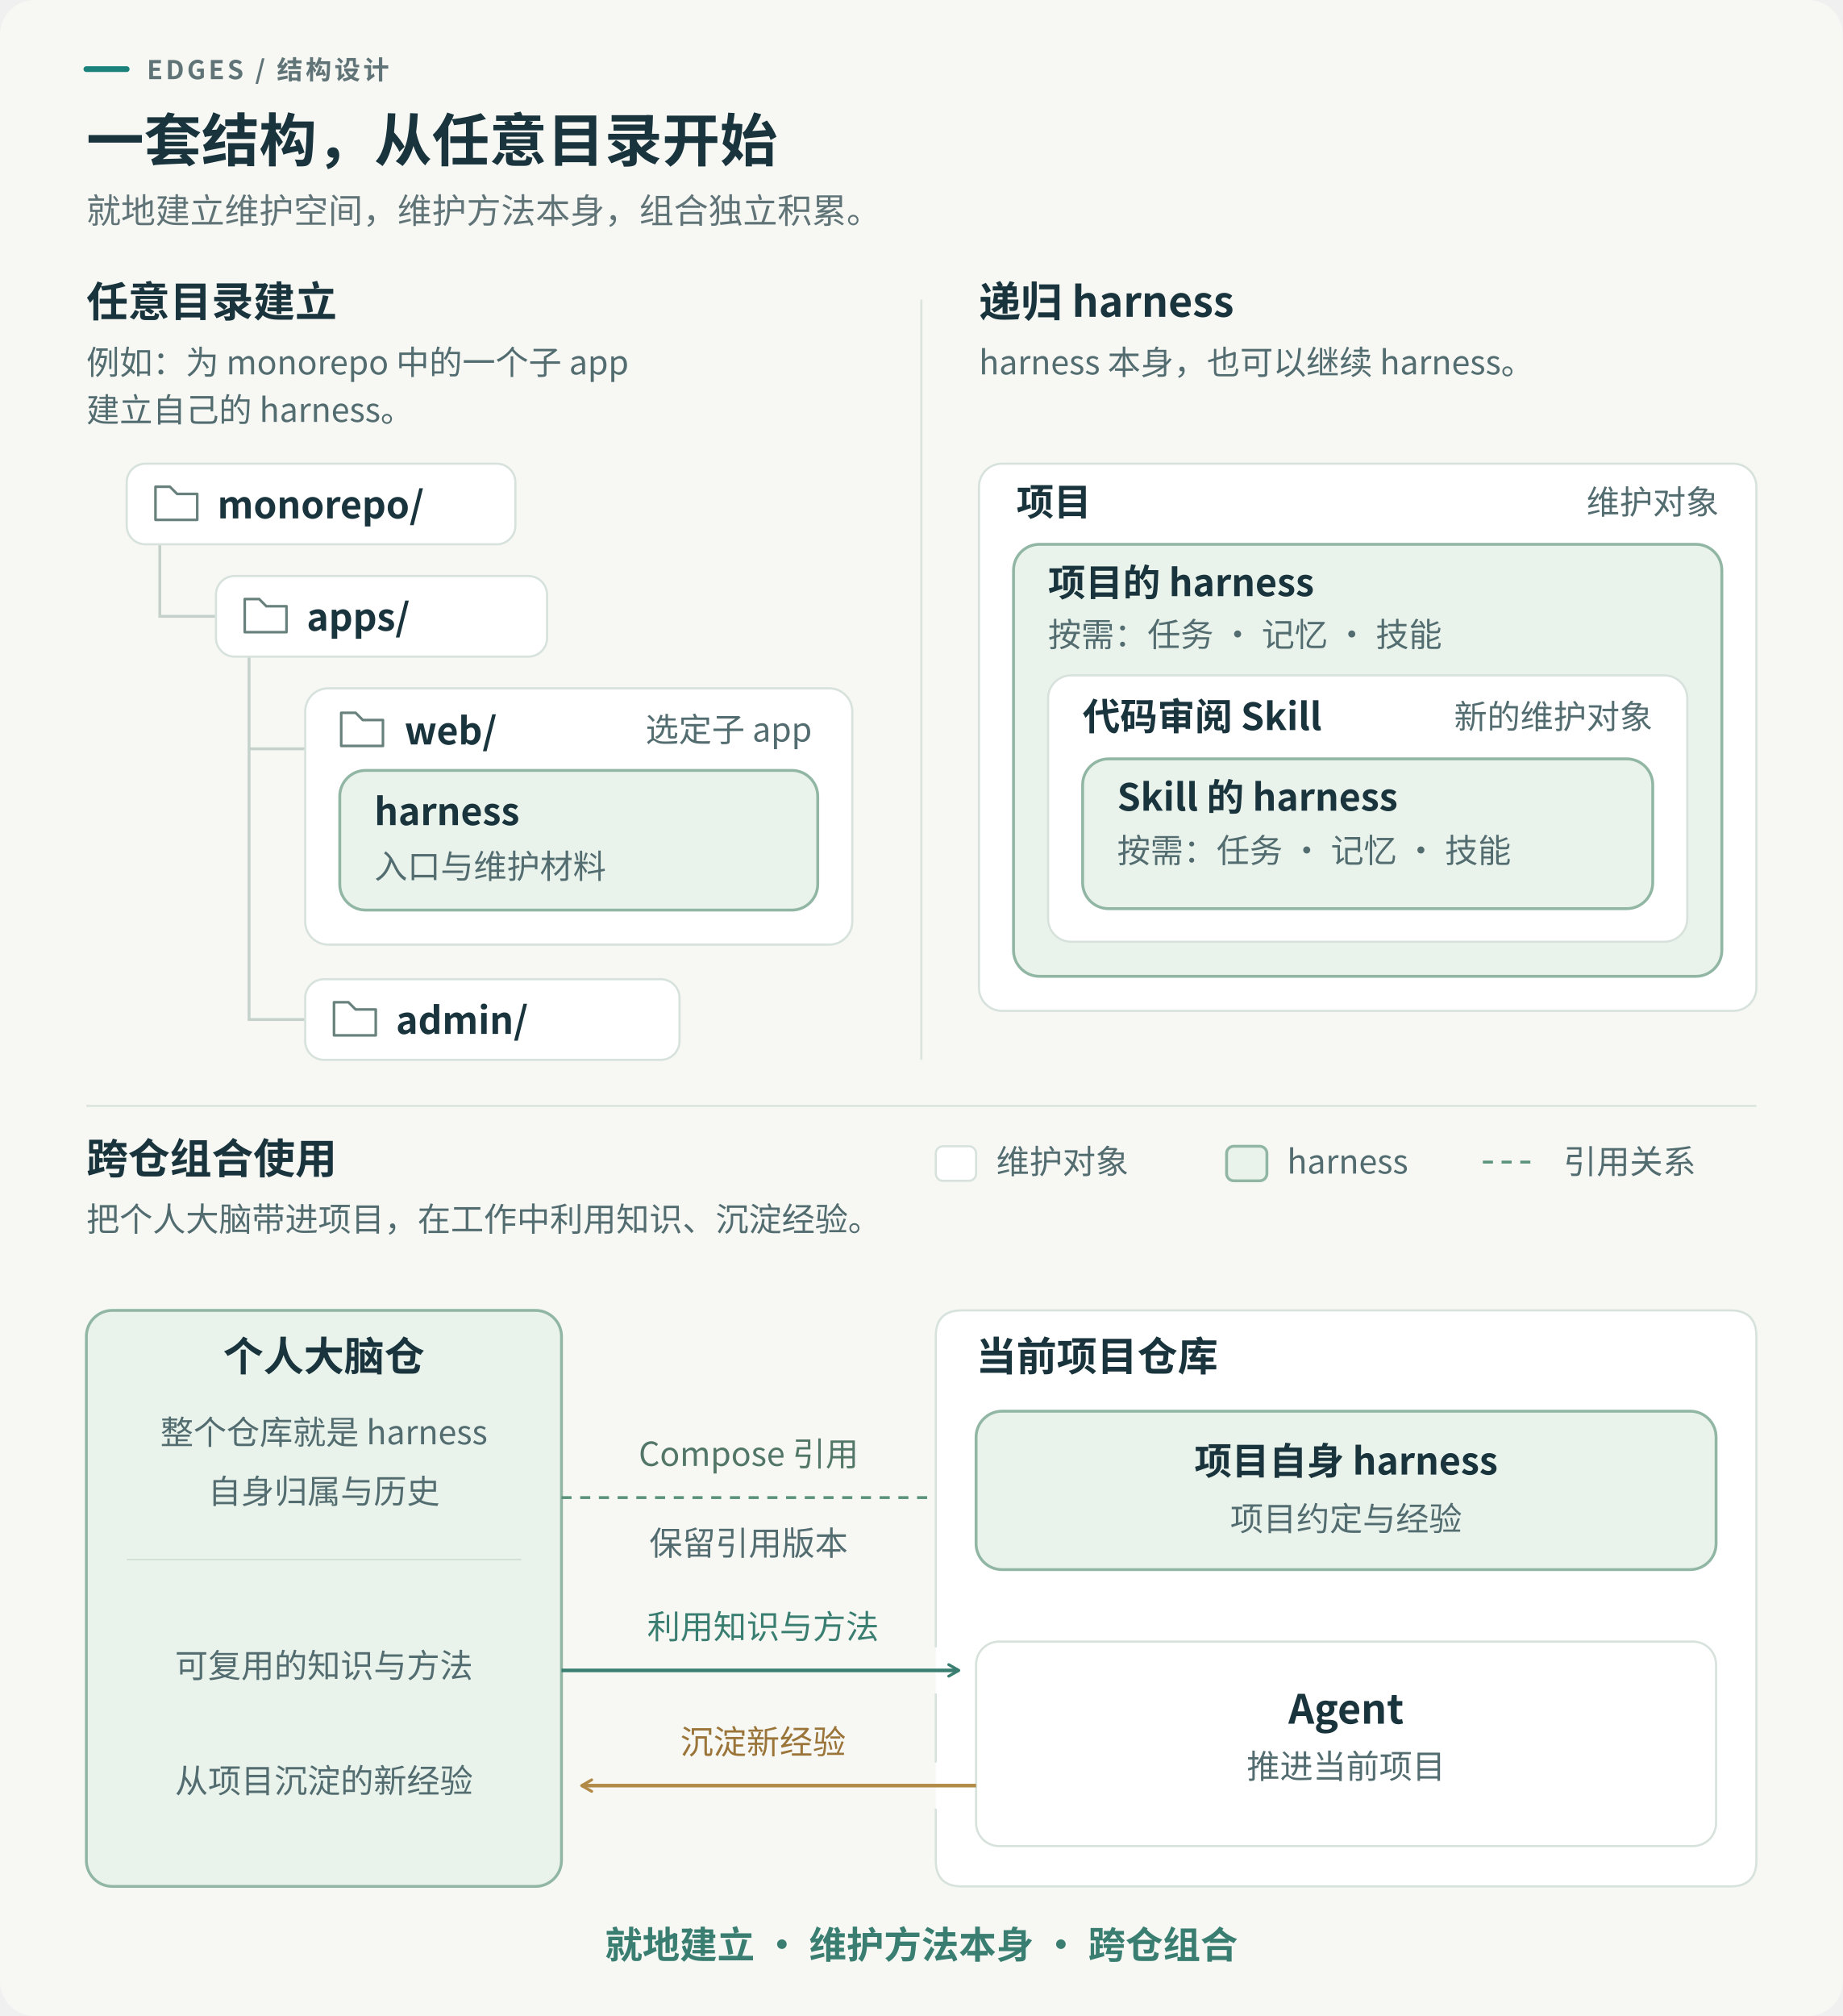
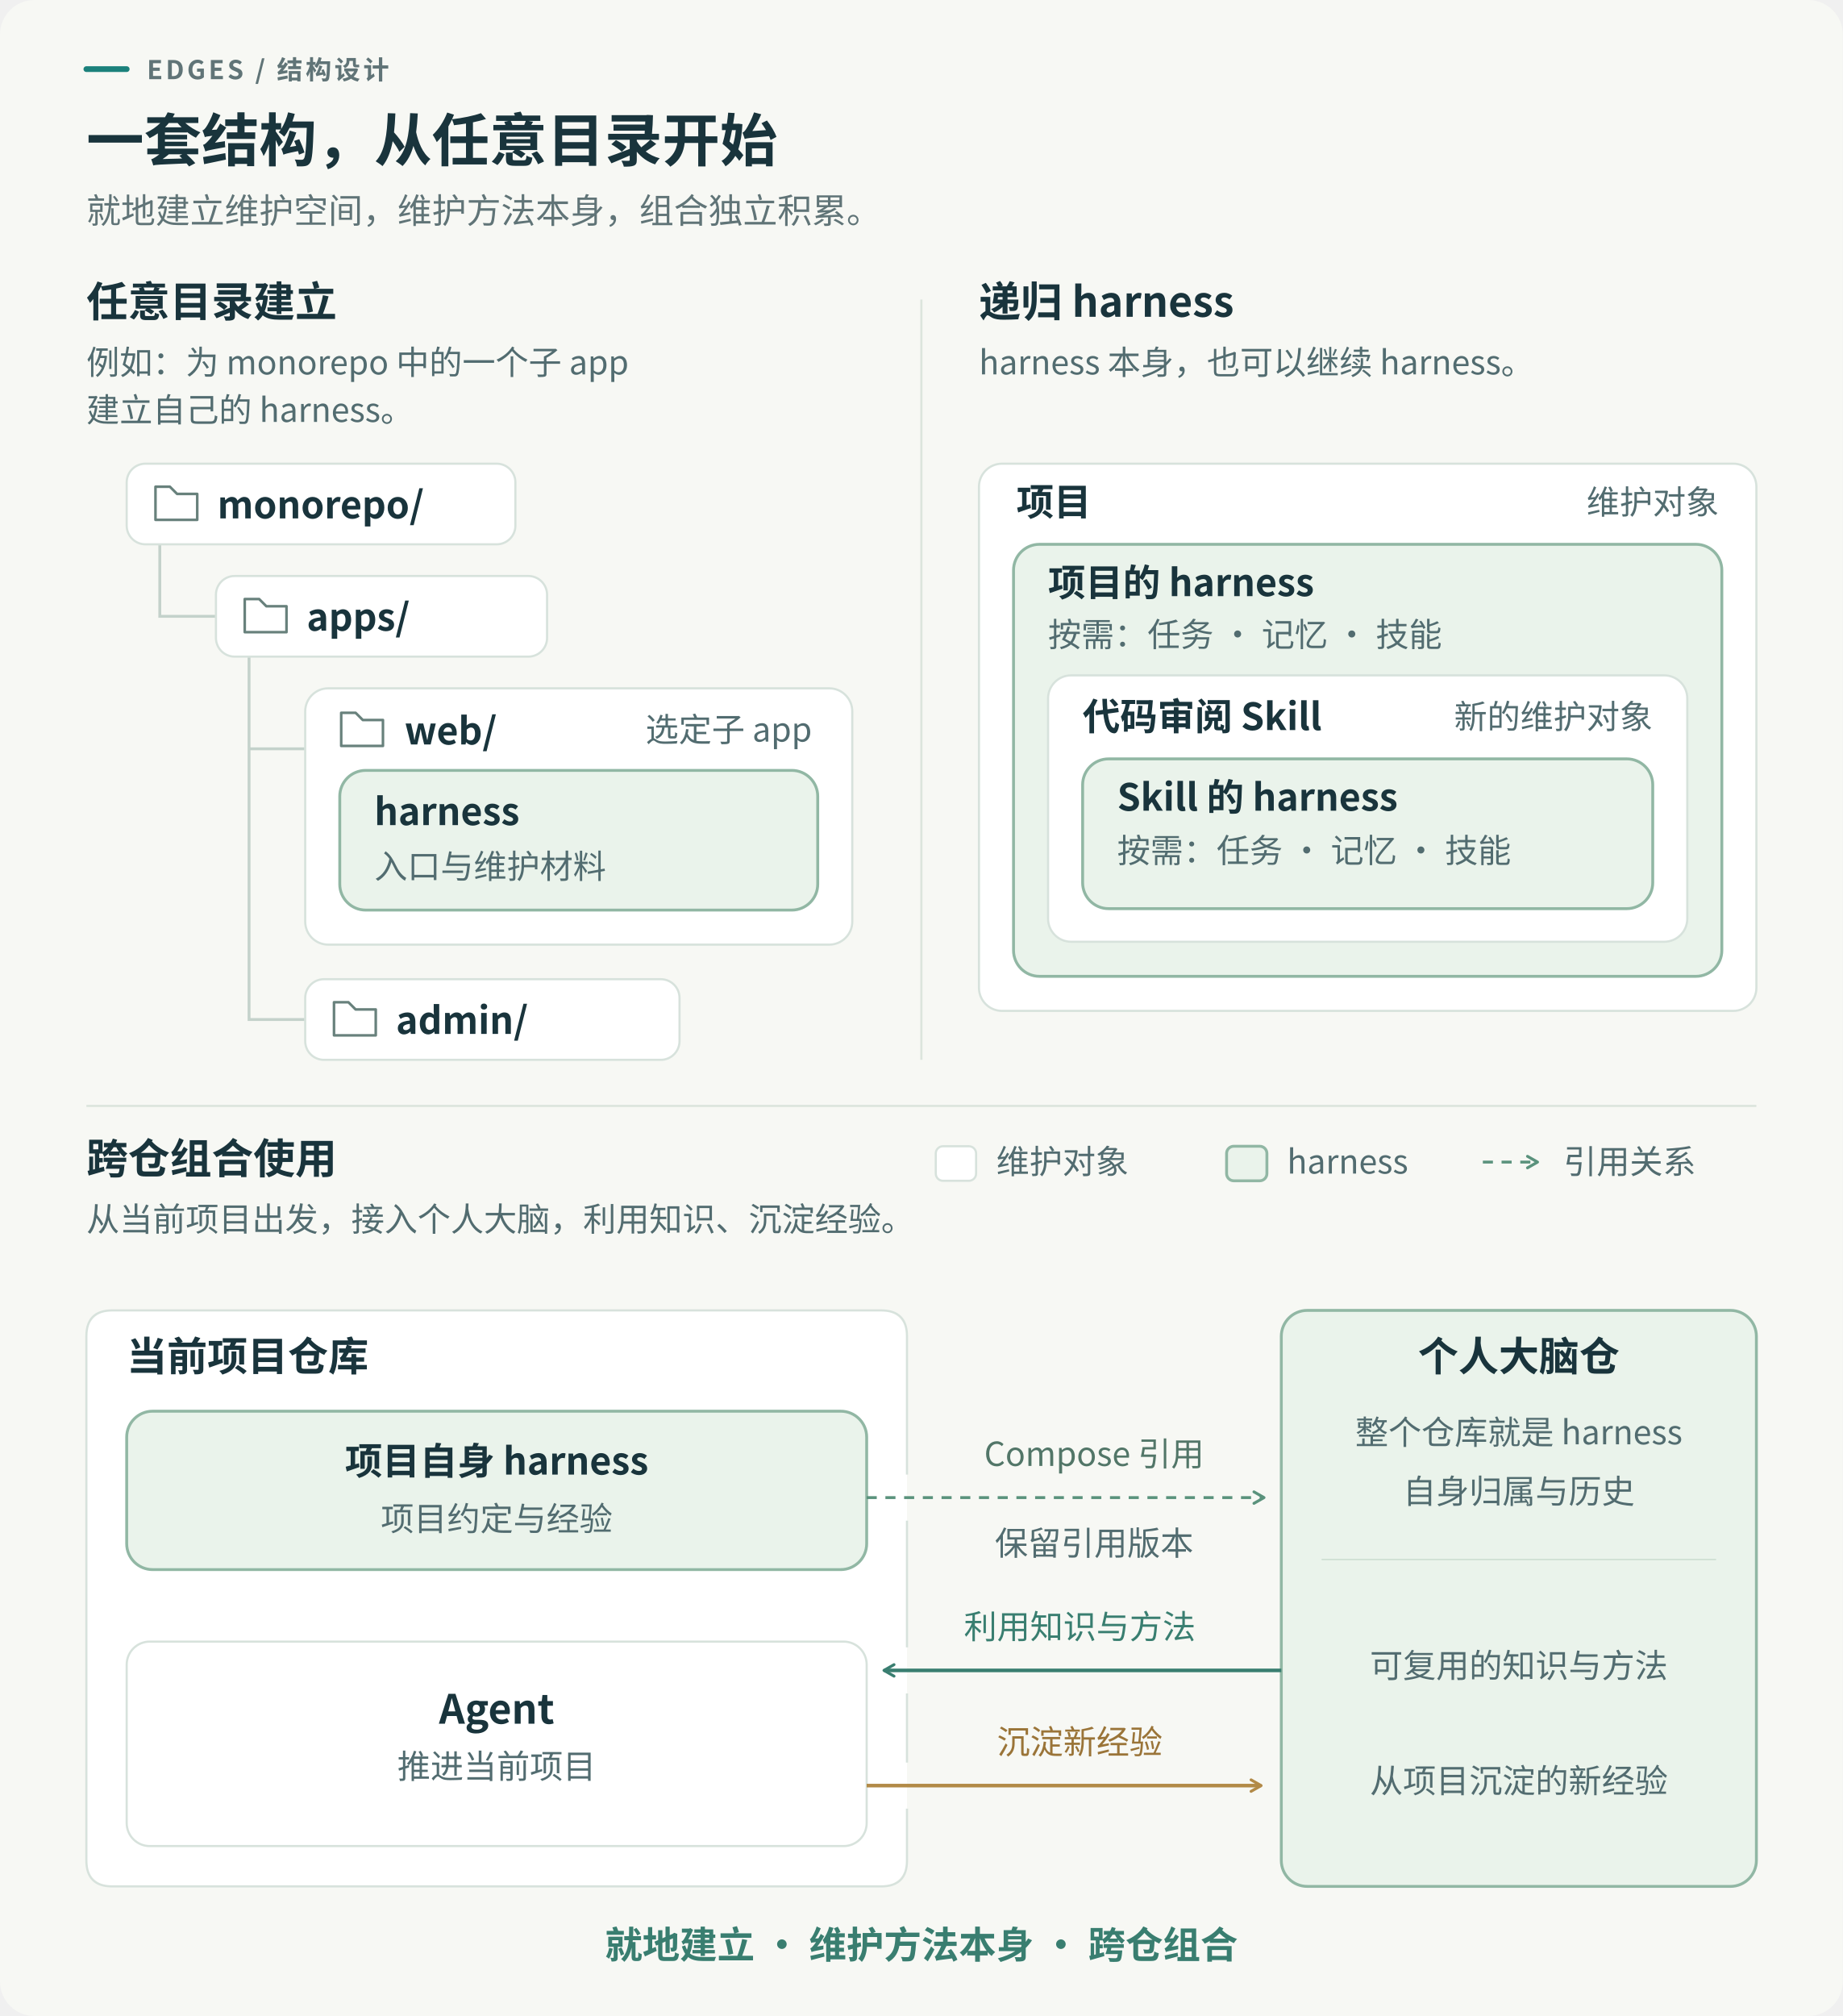
<svg xmlns="http://www.w3.org/2000/svg" width="1280" height="1400" viewBox="0 0 1280 1400" role="img" aria-labelledby="title description">
  <defs>
    <style>
      text { font-family: -apple-system, BlinkMacSystemFont, "Segoe UI", "PingFang SC", "Microsoft YaHei", "Noto Sans CJK SC", sans-serif; }
      .ink { fill: #19343c; }
      .muted { fill: #607477; }
      .heading { font-size: 29px; font-weight: 650; fill: #19343c; }
      .node-title { font-size: 26px; font-weight: 600; fill: #19343c; }
      .body { font-size: 23px; fill: #526c70; }
      .plain-node { fill: #ffffff; stroke: #d7e2dc; stroke-width: 1.5; }
      .folder { fill: none; stroke: #68817c; stroke-width: 1.8; stroke-linecap: round; stroke-linejoin: round; }
      .selected-folder { fill: none; stroke: #397e70; stroke-width: 1.8; stroke-linecap: round; stroke-linejoin: round; }
    </style>
    <marker id="compose-arrow" markerWidth="11" markerHeight="10" refX="8" refY="5" orient="auto" markerUnits="userSpaceOnUse">
      <path d="m1 1 7 4-7 4" fill="none" stroke="#5a927c" stroke-width="2" stroke-linecap="round" stroke-linejoin="round" />
    </marker>
    <marker id="knowledge-arrow" markerWidth="11" markerHeight="10" refX="8" refY="5" orient="auto" markerUnits="userSpaceOnUse">
      <path d="m1 1 7 4-7 4" fill="none" stroke="#397e70" stroke-width="2" stroke-linecap="round" stroke-linejoin="round" />
    </marker>
    <marker id="experience-arrow" markerWidth="11" markerHeight="10" refX="8" refY="5" orient="auto" markerUnits="userSpaceOnUse">
      <path d="m1 1 7 4-7 4" fill="none" stroke="#b28a47" stroke-width="2" stroke-linecap="round" stroke-linejoin="round" />
    </marker>
  </defs>
  <rect width="1280" height="1400" rx="24" fill="#f7f8f4" />
  <path d="M60 48h28" stroke="#1b817b" stroke-width="4" stroke-linecap="round" />
  <text x="102" y="55" class="muted" font-size="18" font-weight="600" letter-spacing="2">EDGES / 结构设计</text>
  <text x="60" y="112" class="ink" font-size="40" font-weight="650">一套结构，从任意目录开始</text>
  <text x="60" y="155" class="muted" font-size="24">就地建立维护空间，维护方法本身，组合独立积累。</text>
  <text x="60" y="220" class="heading">任意目录建立</text>
  <text x="60" y="260" class="body">例如：为 monorepo 中的一个子 app</text>
  <text x="60" y="293" class="body">建立自己的 harness。</text>
  <text x="680" y="220" class="heading">递归 harness</text>
  <text x="680" y="260" class="body">harness 本身，也可以继续 harness。</text>
  <path d="M640 208v528" stroke="#dce5dd" stroke-width="1.5" />
  <path d="M111 378v50h39M173 456v252h39M173 520h39" fill="none" stroke="#c4d2cb" stroke-width="2" />
  <rect x="88" y="322" width="270" height="56" rx="13" class="plain-node" />
  <path d="M108 338h10l5 5h14v18h-29z" class="folder" />
  <text x="151" y="360" class="node-title">monorepo/</text>
  <rect x="150" y="400" width="230" height="56" rx="13" class="plain-node" />
  <path d="M170 416h10l5 5h14v18h-29z" class="folder" />
  <text x="213" y="438" class="node-title">apps/</text>
  <rect x="212" y="478" width="380" height="178" rx="16" class="plain-node" />
  <path d="M237 495h10l5 5h14v18h-29z" class="folder" />
  <text x="281" y="517" class="node-title">web/</text>
  <text x="564" y="515" class="body" text-anchor="end">选定子 app</text>
  <rect x="236" y="535" width="332" height="97" rx="18" fill="#eaf3eb" stroke="#91b7a4" stroke-width="2" />
  <text x="260" y="573" class="node-title">harness</text>
  <text x="260" y="610" class="body">入口与维护材料</text>
  <rect x="212" y="680" width="260" height="56" rx="13" class="plain-node" />
  <path d="M232 696h10l5 5h14v18h-29z" class="folder" />
  <text x="275" y="718" class="node-title">admin/</text>
  <rect x="680" y="322" width="540" height="380" rx="16" class="plain-node" />
  <text x="706" y="358" class="node-title">项目</text>
  <text x="1194" y="357" class="body" text-anchor="end">维护对象</text>
  <rect x="704" y="378" width="492" height="300" rx="18" fill="#eaf3eb" stroke="#91b7a4" stroke-width="2" />
  <text x="728" y="414" class="node-title">项目的 harness</text>
  <text x="728" y="449" class="body">按需：任务 · 记忆 · 技能</text>
  <rect x="728" y="469" width="444" height="185" rx="16" class="plain-node" />
  <text x="752" y="507" class="node-title">代码审阅 Skill</text>
  <text x="1148" y="506" class="body" text-anchor="end">新的维护对象</text>
  <rect x="752" y="527" width="396" height="104" rx="18" fill="#eaf3eb" stroke="#91b7a4" stroke-width="2" />
  <text x="776" y="563" class="node-title">Skill 的 harness</text>
  <text x="776" y="599" class="body">按需：任务 · 记忆 · 技能</text>
  <path d="M60 768h1160" stroke="#dce5dd" stroke-width="1.5" />
  <text x="60" y="815" class="heading">跨仓组合使用</text>
  <rect x="650" y="796" width="28" height="24" rx="5" class="plain-node" />
  <text x="692" y="815" class="body">维护对象</text>
  <rect x="852" y="796" width="28" height="24" rx="5" fill="#eaf3eb" stroke="#91b7a4" stroke-width="2" />
  <text x="894" y="815" class="body">harness</text>
-   <path d="M1030 807h38" stroke="#5a927c" stroke-width="2" stroke-dasharray="7 6" />
+   <path d="M1030 807h38" stroke="#5a927c" stroke-width="2" stroke-dasharray="7 6" marker-end="url(#compose-arrow)" />
  <text x="1086" y="815" class="body">引用关系</text>
-   <text x="60" y="855" class="body">把个人大脑带进项目，在工作中利用知识、沉淀经验。</text>
-   <rect x="60" y="910" width="330" height="400" rx="18" fill="#eaf3eb" stroke="#91b7a4" stroke-width="2" />
-   <text x="225" y="952" class="ink" font-size="28" font-weight="650" text-anchor="middle">个人大脑仓</text>
-   <text x="225" y="1003" class="body" text-anchor="middle">整个仓库就是 harness</text>
-   <text x="225" y="1044" class="body" text-anchor="middle">自身归属与历史</text>
-   <path d="M88 1083h274" stroke="#cfdfd3" stroke-width="1" />
-   <text x="225" y="1165" class="body" text-anchor="middle">可复用的知识与方法</text>
-   <text x="225" y="1245" class="body" text-anchor="middle">从项目沉淀的新经验</text>
-   <rect x="650" y="910" width="570" height="400" rx="18" fill="#ffffff" />
-   <path d="M650 1144V928q0-18 18-18h534q18 0 18 18v364q0 18-18 18H668q-18 0-18-18v-36M650 1176v48" fill="none" stroke="#d7e2dc" stroke-width="1.5" />
-   <text x="678" y="952" class="ink" font-size="28" font-weight="650">当前项目仓库</text>
-   <rect x="678" y="980" width="514" height="110" rx="18" fill="#eaf3eb" stroke="#91b7a4" stroke-width="2" />
-   <text x="935" y="1024" class="node-title" text-anchor="middle">项目自身 harness</text>
-   <text x="935" y="1063" class="body" text-anchor="middle">项目约定与经验</text>
-   <rect x="678" y="1140" width="514" height="142" rx="16" class="plain-node" />
-   <text x="935" y="1197" class="ink" font-size="28" font-weight="650" text-anchor="middle">Agent</text>
-   <text x="935" y="1235" class="body" text-anchor="middle">推进当前项目</text>
-   <path d="M390 1040H650" fill="none" stroke="#5a927c" stroke-width="2" stroke-dasharray="7 6" />
-   <text x="520" y="1018" fill="#527668" font-size="23" text-anchor="middle">Compose 引用</text>
-   <text x="520" y="1080" class="body" text-anchor="middle">保留引用版本</text>
-   <path d="M390 1160H666" fill="none" stroke="#397e70" stroke-width="2.5" marker-end="url(#knowledge-arrow)" />
-   <text x="530" y="1138" fill="#397e70" font-size="23" text-anchor="middle">利用知识与方法</text>
-   <path d="M678 1240H404" fill="none" stroke="#b28a47" stroke-width="2.5" marker-end="url(#experience-arrow)" />
-   <text x="530" y="1218" fill="#9a7438" font-size="23" text-anchor="middle">沉淀新经验</text>
+   <text x="60" y="855" class="body">从当前项目出发，接入个人大脑，利用知识、沉淀经验。</text>
+   <rect x="60" y="910" width="570" height="400" rx="18" fill="#ffffff" />
+   <path d="M630 1024V928q0-18-18-18H78q-18 0-18 18v364q0 18 18 18h534q18 0 18-18v-36M630 1056v88M630 1176v48" fill="none" stroke="#d7e2dc" stroke-width="1.5" />
+   <text x="88" y="952" class="ink" font-size="28" font-weight="650">当前项目仓库</text>
+   <rect x="88" y="980" width="514" height="110" rx="18" fill="#eaf3eb" stroke="#91b7a4" stroke-width="2" />
+   <text x="345" y="1024" class="node-title" text-anchor="middle">项目自身 harness</text>
+   <text x="345" y="1063" class="body" text-anchor="middle">项目约定与经验</text>
+   <rect x="88" y="1140" width="514" height="142" rx="16" class="plain-node" />
+   <text x="345" y="1197" class="ink" font-size="28" font-weight="650" text-anchor="middle">Agent</text>
+   <text x="345" y="1235" class="body" text-anchor="middle">推进当前项目</text>
+   <rect x="890" y="910" width="330" height="400" rx="18" fill="#eaf3eb" stroke="#91b7a4" stroke-width="2" />
+   <text x="1055" y="952" class="ink" font-size="28" font-weight="650" text-anchor="middle">个人大脑仓</text>
+   <text x="1055" y="1003" class="body" text-anchor="middle">整个仓库就是 harness</text>
+   <text x="1055" y="1044" class="body" text-anchor="middle">自身归属与历史</text>
+   <path d="M918 1083h274" stroke="#cfdfd3" stroke-width="1" />
+   <text x="1055" y="1165" class="body" text-anchor="middle">可复用的知识与方法</text>
+   <text x="1055" y="1245" class="body" text-anchor="middle">从项目沉淀的新经验</text>
+   <path d="M602 1040H878" fill="none" stroke="#5a927c" stroke-width="2" stroke-dasharray="7 6" marker-end="url(#compose-arrow)" />
+   <text x="760" y="1018" fill="#527668" font-size="23" text-anchor="middle">Compose 引用</text>
+   <text x="760" y="1080" class="body" text-anchor="middle">保留引用版本</text>
+   <path d="M890 1160H614" fill="none" stroke="#397e70" stroke-width="2.5" marker-end="url(#knowledge-arrow)" />
+   <text x="750" y="1138" fill="#397e70" font-size="23" text-anchor="middle">利用知识与方法</text>
+   <path d="M602 1240H876" fill="none" stroke="#b28a47" stroke-width="2.5" marker-end="url(#experience-arrow)" />
+   <text x="750" y="1218" fill="#9a7438" font-size="23" text-anchor="middle">沉淀新经验</text>
  <text x="640" y="1360" fill="#397e70" font-size="26" font-weight="600" text-anchor="middle">就地建立 · 维护方法本身 · 跨仓组合</text>
</svg>
